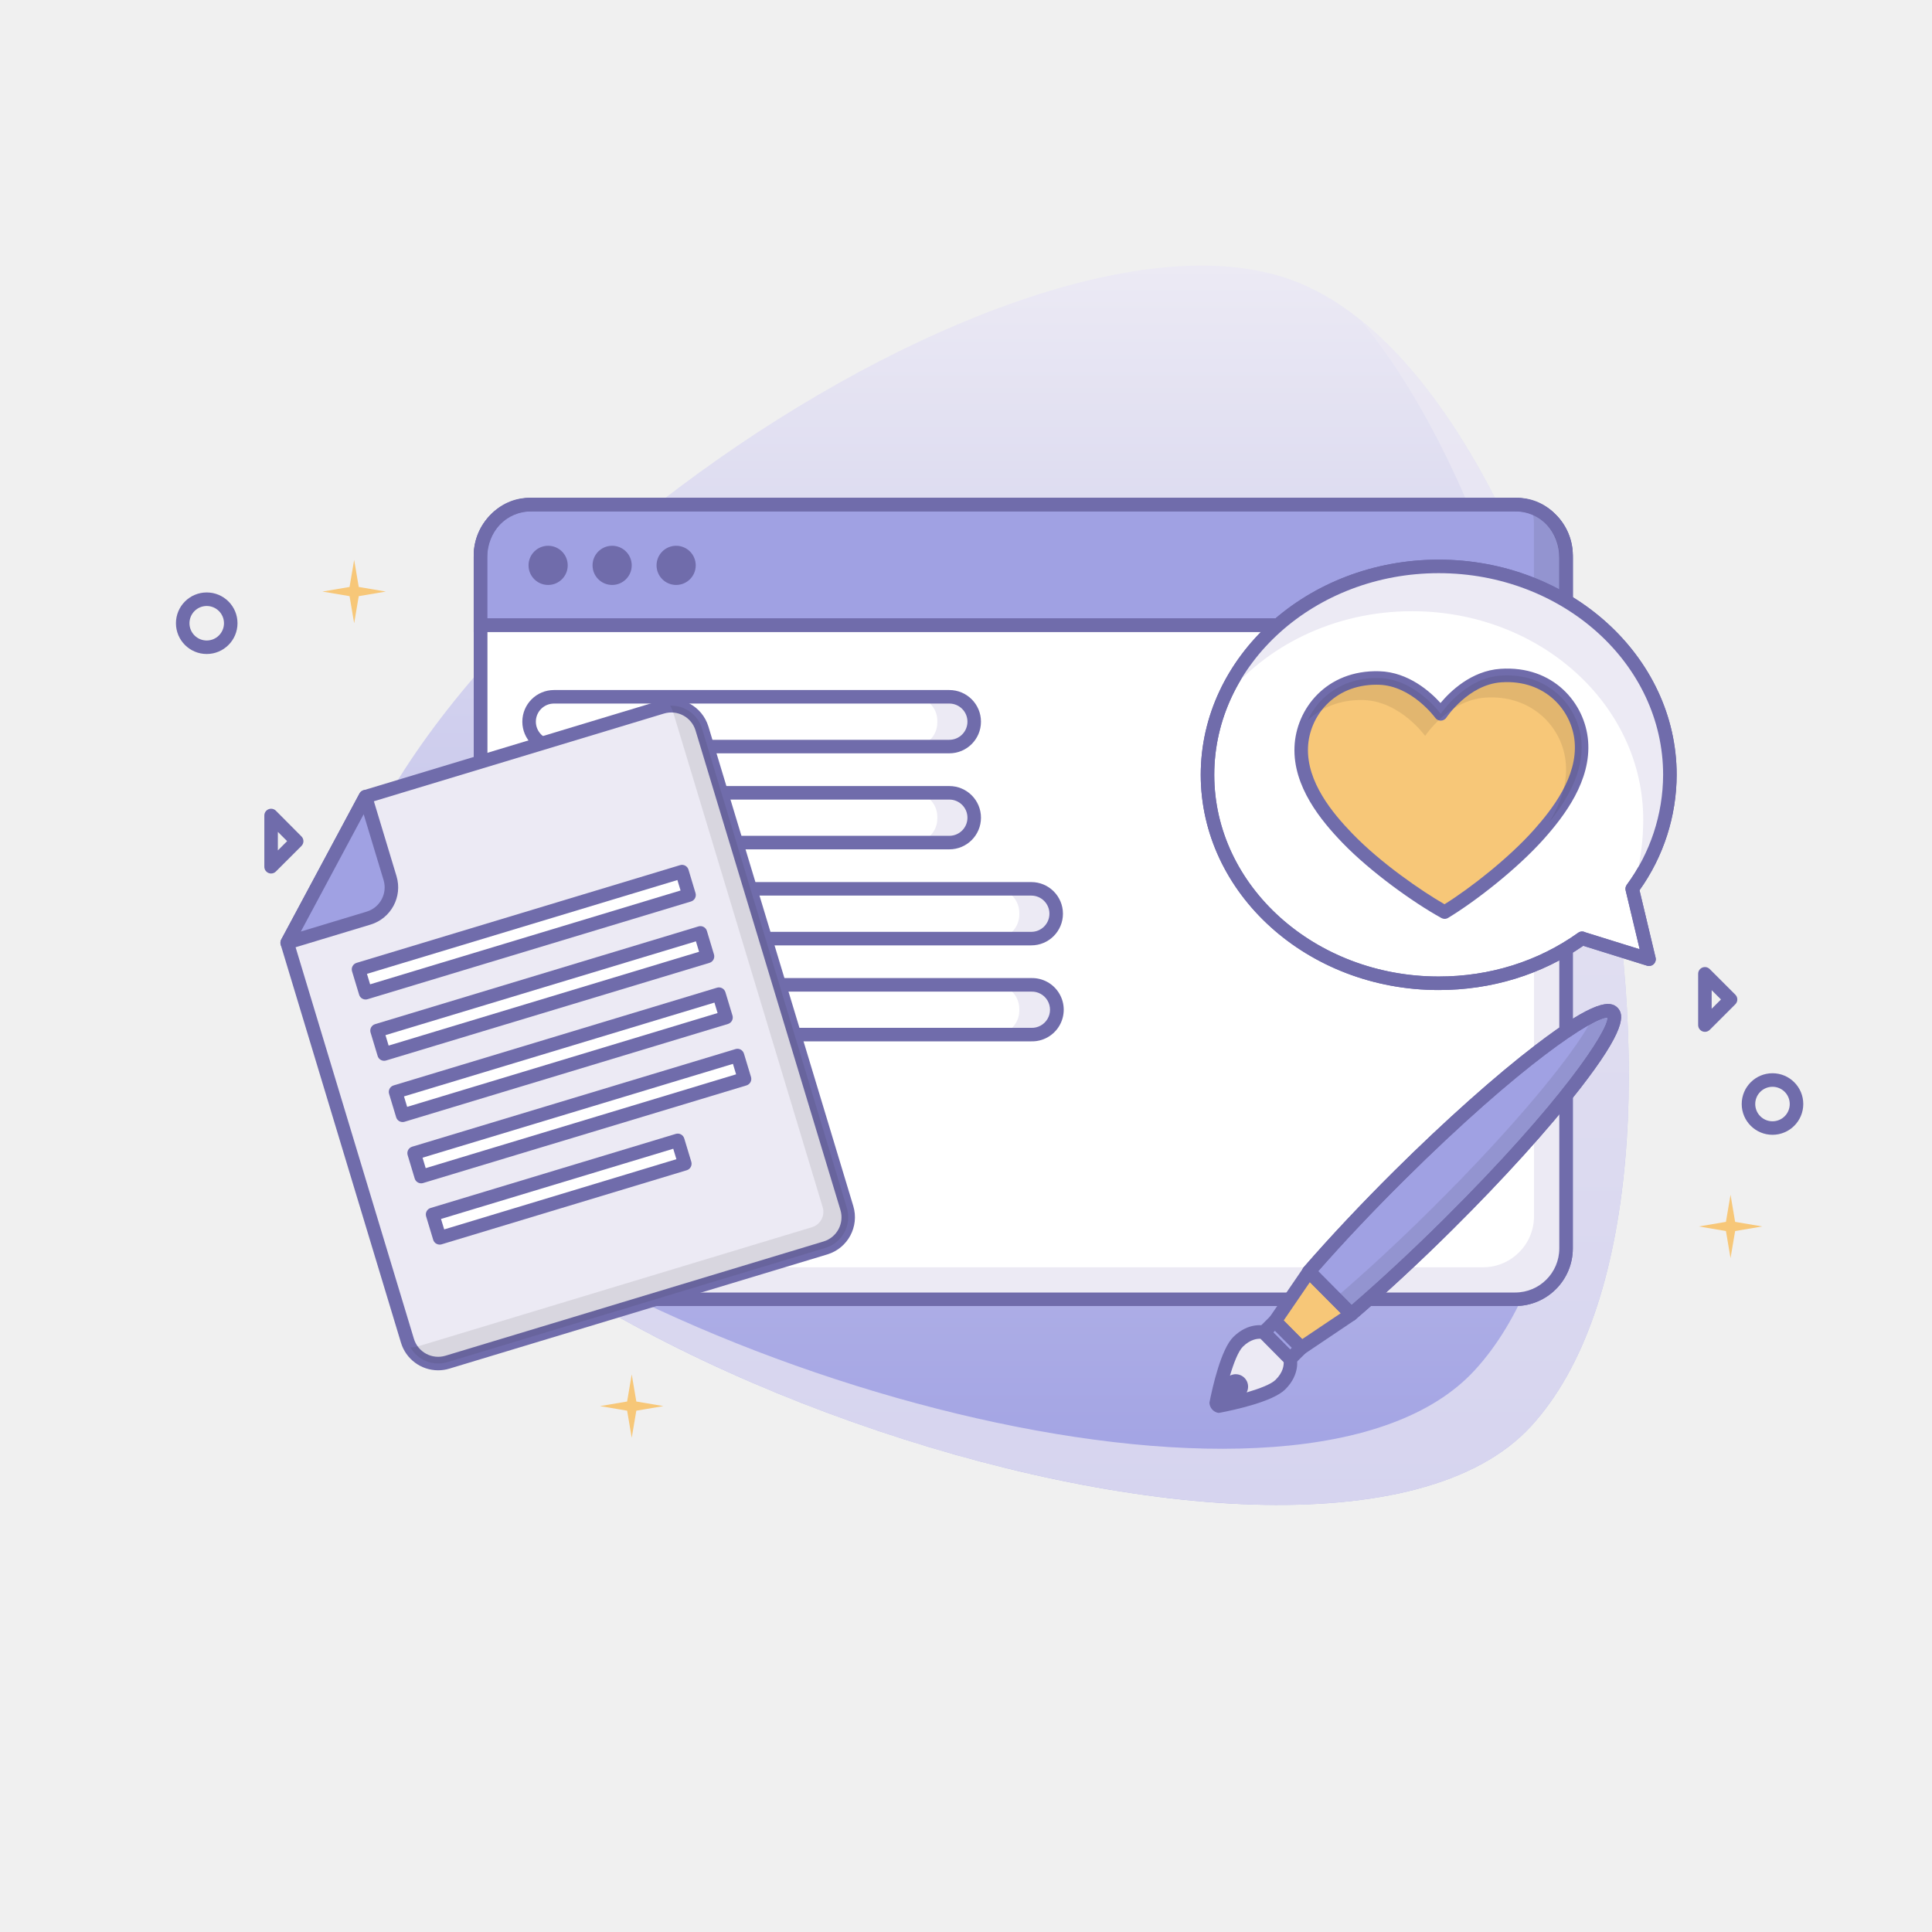
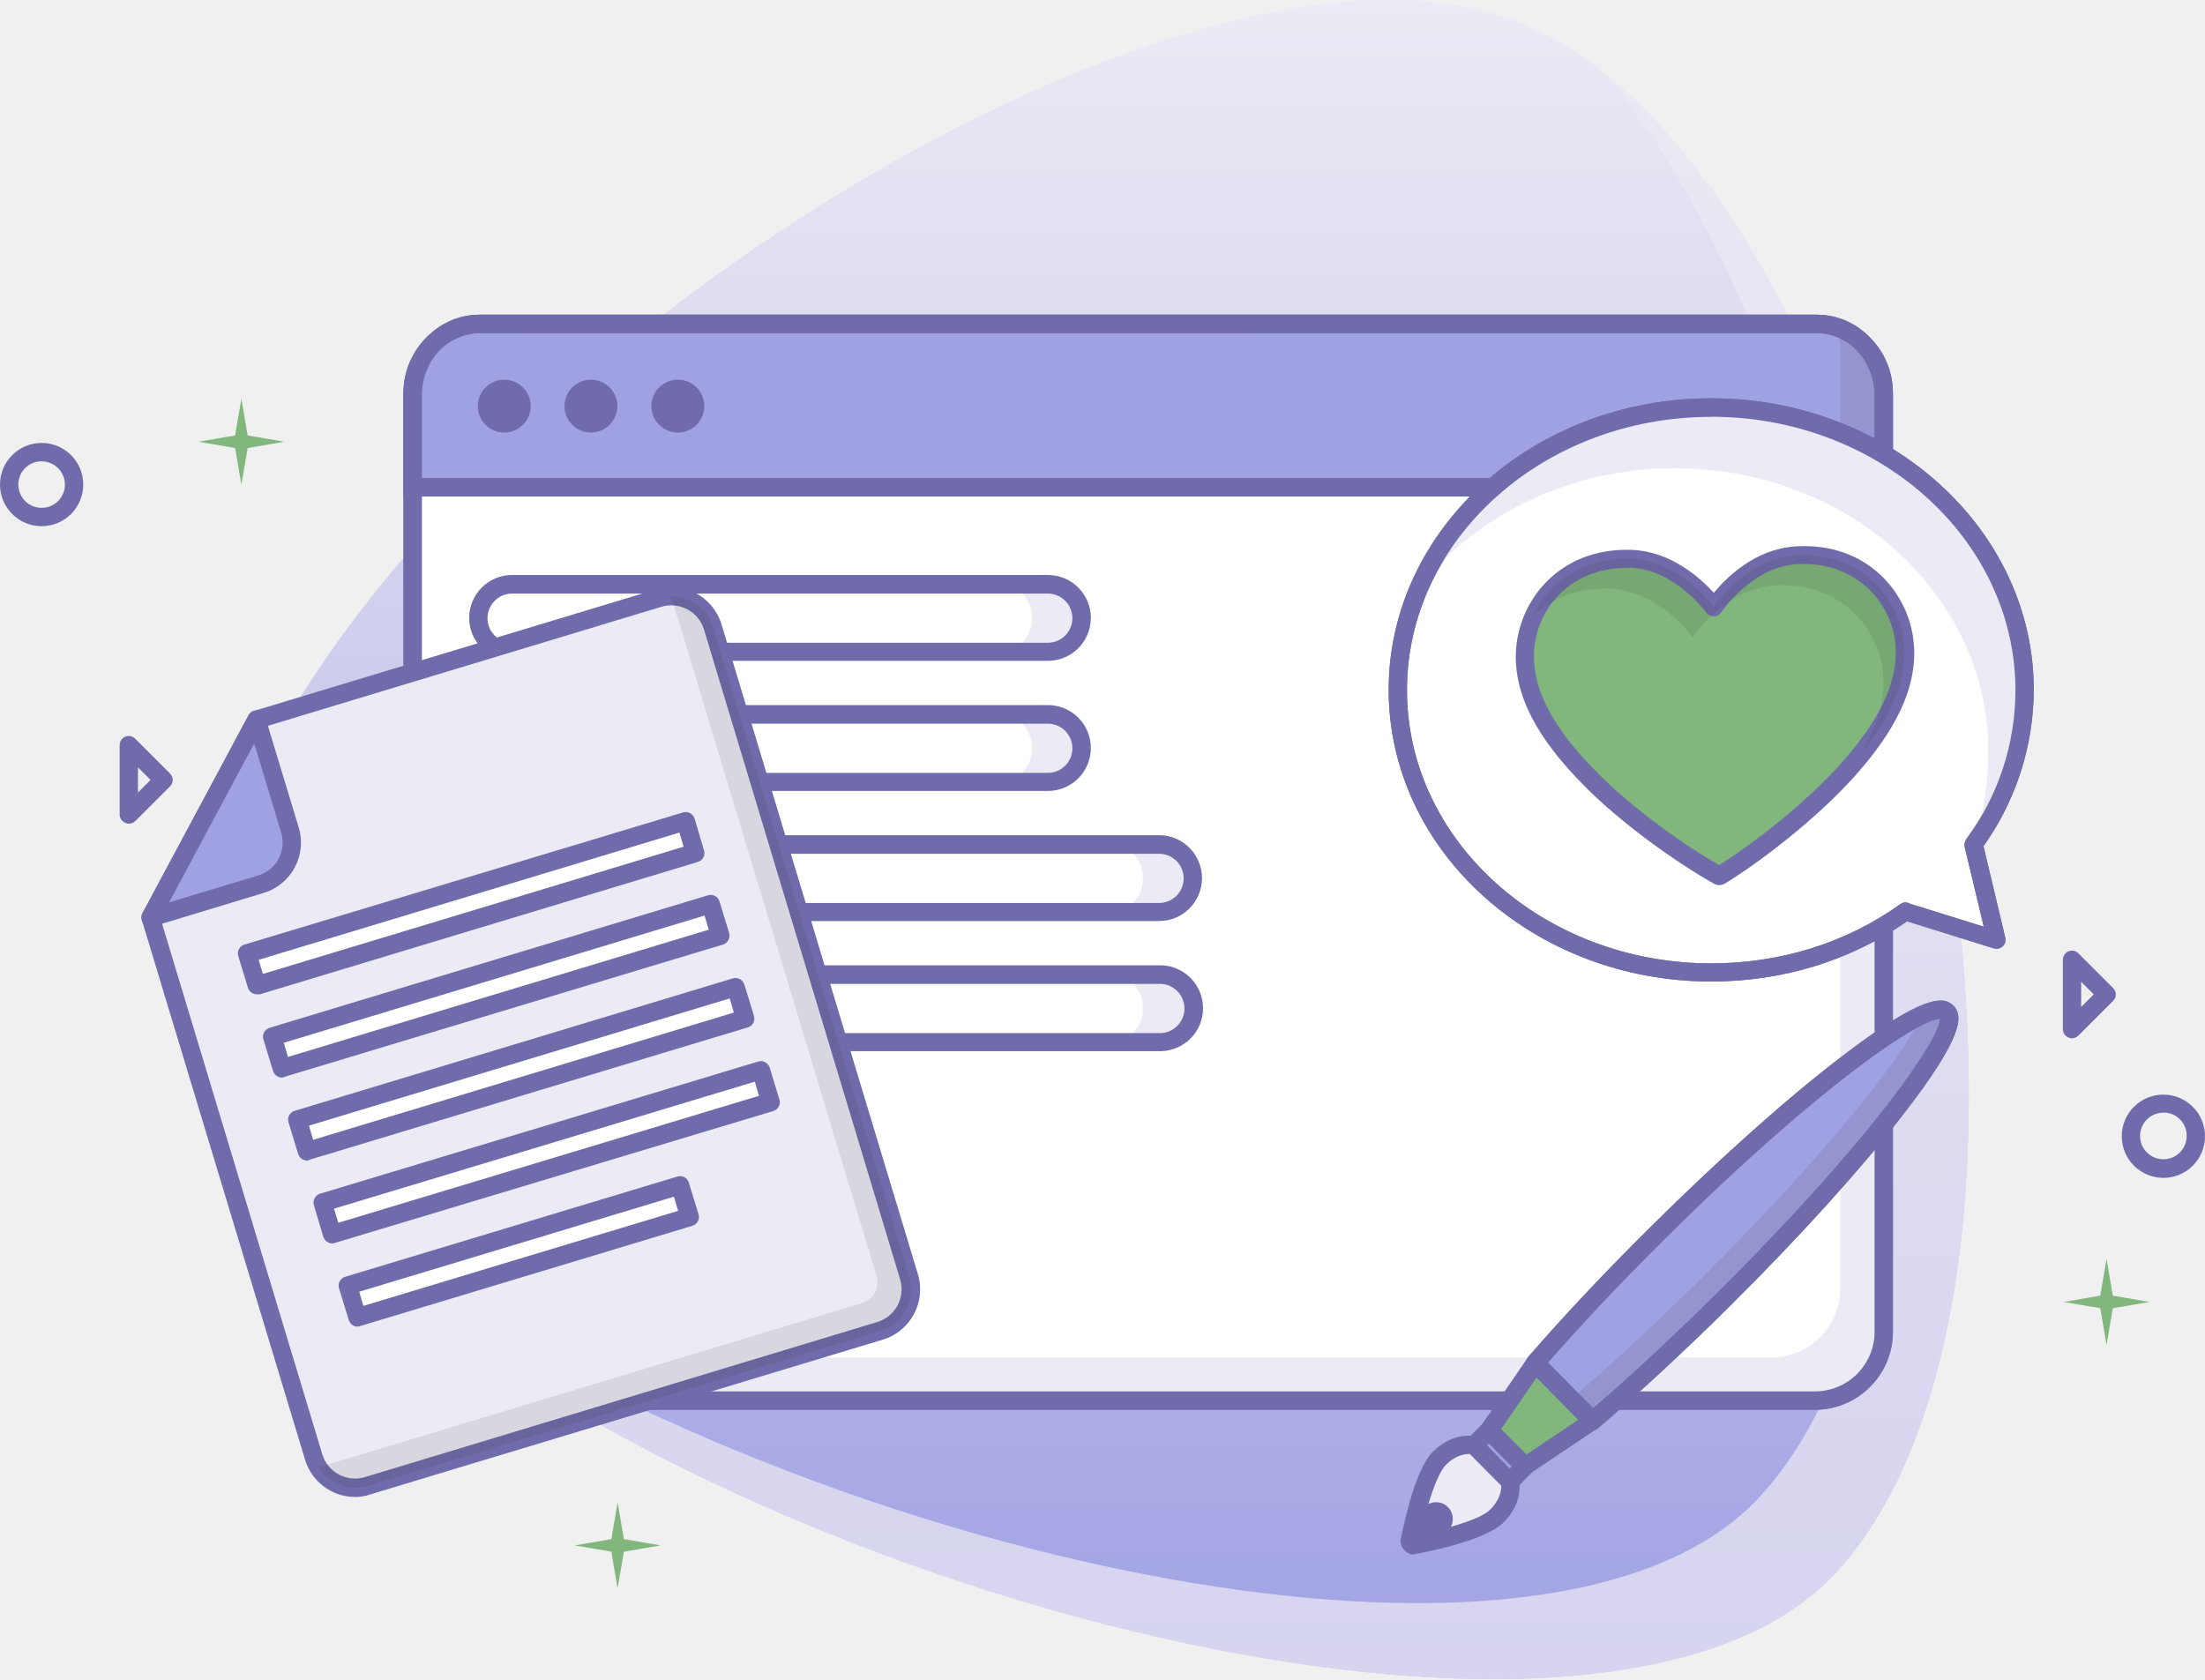
- <svg xmlns="http://www.w3.org/2000/svg" id="Layer_1" data-name="Layer 1" viewBox="0 0 1000 1000">
+ <svg xmlns="http://www.w3.org/2000/svg" viewBox="0 0 842.2 641.49">
  <defs>
-     <style>.cls-1{fill:url(#linear-gradient);}.cls-2,.cls-7{fill:#eceaf4;}.cls-2{opacity:0.7;}.cls-3{fill:#706cab;}.cls-4{fill:#f7c778;}.cls-5{fill:#fff;}.cls-6{fill:#a0a1e3;}.cls-8{fill:#231f20;opacity:0.1;}</style>
-     <linearGradient id="linear-gradient" x1="506.57" y1="778.96" x2="506.57" y2="137.47" gradientUnits="userSpaceOnUse">
+     <style>.cls-1{fill:url(#linear-gradient);}.cls-2,.cls-7{fill:#eceaf4;}.cls-2{opacity:0.7;}.cls-2,.cls-8{isolation:isolate;}.cls-3{fill:#706cab;}.cls-4{fill:#81b77d;}.cls-5{fill:#fff;}.cls-6{fill:#a0a1e3;}.cls-8{fill:#231f20;opacity:0.1;}</style>
+     <linearGradient id="linear-gradient" x1="415.46" y1="237.44" x2="415.46" y2="-404" gradientTransform="translate(0 404)" gradientUnits="userSpaceOnUse">
      <stop offset="0" stop-color="#a0a1e3" />
      <stop offset="1" stop-color="#eceaf4" />
    </linearGradient>
  </defs>
-   <path class="cls-1" d="M668.3,144.82c-148-53.5-503.47,197.08-498.18,368.73s510,346.58,622.19,224.83S816.35,198.31,668.3,144.82Z" />
-   <path class="cls-2" d="M704.13,165.54c105.93,128,153.64,441.19,59.11,543.77-87.59,95.06-414.51,9.25-556.12-114.65C326.34,733.42,698,840.72,792.31,738.38,895.1,626.83,829.7,266.27,704.13,165.54Z" />
-   <path class="cls-3" d="M882.46,534.08a3.51,3.51,0,0,1-3.5-3.5V504.07a3.5,3.5,0,0,1,6-2.47l13.25,13.25a3.49,3.49,0,0,1,0,4.95l-13.25,13.25A3.51,3.51,0,0,1,882.46,534.08Zm3.5-21.56v9.61l4.81-4.81Z" />
-   <polygon class="cls-4" points="879.32 634.81 893.34 632.43 895.72 618.41 898.1 632.43 912.12 634.81 898.1 637.19 895.72 651.21 893.34 637.19 879.32 634.81" />
-   <rect class="cls-5" x="248.68" y="261.2" width="561.92" height="411.31" rx="26.3" ry="26.3" />
-   <path class="cls-3" d="M784.29,676H275a29.84,29.84,0,0,1-29.8-29.8V287.5A29.84,29.84,0,0,1,275,257.7H784.29a29.84,29.84,0,0,1,29.8,29.8V646.2A29.84,29.84,0,0,1,784.29,676ZM275,264.7a22.82,22.82,0,0,0-22.8,22.8V646.2A22.83,22.83,0,0,0,275,669H784.29a22.83,22.83,0,0,0,22.8-22.8V287.5a22.82,22.82,0,0,0-22.8-22.8Z" />
-   <path class="cls-6" d="M785.49,261.2H273.78c-13.81,0-25.1,12.4-25.1,27.56v34.83H810.59V288.76C810.59,273.6,799.3,261.2,785.49,261.2Z" />
-   <path class="cls-3" d="M814.09,327.09H245.18V288.76c0-17.13,12.83-31.06,28.6-31.06H785.49c15.77,0,28.6,13.93,28.6,31.06Zm-561.91-7H807.09V288.76c0-13.27-9.69-24.06-21.6-24.06H273.78c-11.91,0-21.6,10.79-21.6,24.06Z" />
-   <circle class="cls-3" cx="283.71" cy="292.63" r="10.14" />
-   <circle class="cls-3" cx="316.84" cy="292.63" r="10.14" />
-   <circle class="cls-3" cx="349.97" cy="292.63" r="10.14" />
-   <path class="cls-7" d="M794,323.59V629.64a26.39,26.39,0,0,1-26.31,26.3H258.41a25.87,25.87,0,0,1-8.34-1.39,26.38,26.38,0,0,0,24.91,18H784.29a26.37,26.37,0,0,0,26.3-26.3V323.59Z" />
-   <path class="cls-8" d="M794,323.59h16.56V287.5a26.38,26.38,0,0,0-18-24.91,26.14,26.14,0,0,1,1.39,8.34Z" />
-   <rect class="cls-3" x="248.68" y="320.09" width="561.92" height="7" />
-   <path class="cls-3" d="M784.29,676H275a29.84,29.84,0,0,1-29.8-29.8V287.5A29.84,29.84,0,0,1,275,257.7H784.29a29.84,29.84,0,0,1,29.8,29.8V646.2A29.84,29.84,0,0,1,784.29,676ZM275,264.7a22.82,22.82,0,0,0-22.8,22.8V646.2A22.83,22.83,0,0,0,275,669H784.29a22.83,22.83,0,0,0,22.8-22.8V287.5a22.82,22.82,0,0,0-22.8-22.8Z" />
-   <path class="cls-7" d="M491.37,360.66H472.82A12.37,12.37,0,0,1,485.15,373v1.09a12.37,12.37,0,0,1-12.33,12.33h18.55a12.92,12.92,0,0,0,12.88-12.88h0A12.92,12.92,0,0,0,491.37,360.66Z" />
-   <path class="cls-3" d="M491.37,389.92H286.74a16.38,16.38,0,0,1,0-32.76H491.37a16.38,16.38,0,0,1,0,32.76ZM286.74,364.16a9.38,9.38,0,0,0,0,18.76H491.37a9.38,9.38,0,0,0,0-18.76Z" />
-   <path class="cls-7" d="M491.37,410.36H472.82a12.37,12.37,0,0,1,12.33,12.33v1.1a12.37,12.37,0,0,1-12.33,12.33h18.55a12.92,12.92,0,0,0,12.88-12.88h0A12.92,12.92,0,0,0,491.37,410.36Z" />
-   <path class="cls-3" d="M491.37,439.62H286.74a16.38,16.38,0,0,1,0-32.76H491.37a16.38,16.38,0,0,1,0,32.76ZM286.74,413.86a9.38,9.38,0,0,0,0,18.76H491.37a9.38,9.38,0,0,0,0-18.76Z" />
-   <path class="cls-7" d="M533.8,460.06H515.25a12.37,12.37,0,0,1,12.33,12.33v1.09a12.37,12.37,0,0,1-12.33,12.34H533.8a12.92,12.92,0,0,0,12.88-12.88h0A12.92,12.92,0,0,0,533.8,460.06Z" />
-   <path class="cls-3" d="M533.8,489.32H286.74a16.38,16.38,0,0,1,0-32.76H533.8a16.38,16.38,0,0,1,0,32.76ZM286.74,463.56a9.38,9.38,0,0,0,0,18.76H533.8a9.38,9.38,0,0,0,0-18.76Z" />
-   <path class="cls-7" d="M533.8,509.76H515.25a12.37,12.37,0,0,1,12.33,12.33v1.09a12.37,12.37,0,0,1-12.33,12.34H533.8a12.92,12.92,0,0,0,12.88-12.88h0A12.92,12.92,0,0,0,533.8,509.76Z" />
-   <path class="cls-3" d="M533.8,539H286.74a16.38,16.38,0,0,1,0-32.75H533.8a16.38,16.38,0,1,1,0,32.75ZM286.74,513.26a9.38,9.38,0,0,0,0,18.75H533.8a9.38,9.38,0,1,0,0-18.75Z" />
-   <path class="cls-5" d="M864.34,401.05c0-59.58-53.58-107.88-119.67-107.88S625,341.47,625,401.05s53.58,107.89,119.67,107.89a127.58,127.58,0,0,0,74.22-23.29l0,.05,34.67,10.78-8.69-36.43A100,100,0,0,0,864.34,401.05Z" />
-   <path class="cls-3" d="M744.67,512.44c-67.92,0-123.17-50-123.17-111.39s55.25-111.38,123.17-111.38,123.17,50,123.17,111.38a103.34,103.34,0,0,1-19.23,59.74l8.32,34.88a3.5,3.5,0,0,1-4.44,4.16l-33-10.29C797.8,504.53,772,512.44,744.67,512.44Zm0-215.77c-64.06,0-116.17,46.83-116.17,104.38s52.11,104.39,116.17,104.39c26.48,0,51.45-7.83,72.19-22.64a3.47,3.47,0,0,1,3.65-.25l28.19,8.77-7.27-30.46A3.51,3.51,0,0,1,842,458a96.59,96.59,0,0,0,18.83-56.95C860.84,343.5,808.72,296.67,744.67,296.67Z" />
-   <path class="cls-7" d="M864.34,401.05c0-59.58-53.58-107.88-119.67-107.88-50.84,0-94.25,28.6-111.59,68.91,21.67-27.65,57.37-45.72,97.78-45.72,66.09,0,119.67,48.3,119.67,107.89,0,21.78-5.69,35.8-5.69,35.8A100,100,0,0,0,864.34,401.05Z" />
-   <path class="cls-3" d="M744.67,512.44c-67.92,0-123.17-50-123.17-111.39s55.25-111.38,123.17-111.38,123.17,50,123.17,111.38a103.34,103.34,0,0,1-19.23,59.74l8.32,34.88a3.5,3.5,0,0,1-4.44,4.16l-33-10.29C797.8,504.53,772,512.44,744.67,512.44Zm0-215.77c-64.06,0-116.17,46.83-116.17,104.38s52.11,104.39,116.17,104.39c26.48,0,51.45-7.83,72.19-22.64a3.47,3.47,0,0,1,3.65-.25l28.19,8.77-7.27-30.46A3.51,3.51,0,0,1,842,458a96.59,96.59,0,0,0,18.83-56.95C860.84,343.5,808.72,296.67,744.67,296.67Z" />
-   <path class="cls-4" d="M745.72,369.5s12.16-18.54,31.14-19.83c23.77-1.61,40.14,15,41.68,34.16,1.52,18.89-11.46,36.21-22,48-14.31,16.06-36.06,32.54-48.81,40.25-13-7.2-35.43-22.8-50.37-38.28-11-11.38-24.64-28.19-23.87-47.12.78-19.17,16.47-36.46,40.29-35.78C732.83,351.46,745.72,369.5,745.72,369.5Z" />
-   <path class="cls-3" d="M747.76,475.61a3.49,3.49,0,0,1-1.69-.44c-14.51-8-36.75-23.94-51.2-38.91-11.07-11.48-25.68-29.12-24.84-49.69.78-19.55,16.41-39.91,43.88-39.14,15.2.43,26.58,10.78,31.7,16.44,4.88-5.86,15.85-16.66,31-17.69C804,344.32,820.46,364,822,383.54c1.65,20.53-12.25,38.74-22.85,50.65-13.86,15.55-35.45,32.35-49.61,40.91A3.5,3.5,0,0,1,747.76,475.61Zm-35.33-121.2c-22.16,0-34.77,16.54-35.41,32.44-.73,17.9,12.71,34,22.89,44.55,14.83,15.37,36,29.86,47.77,36.64,13.69-8.55,33.43-24.09,46.27-38.51,9.75-10.95,22.54-27.57,21.1-45.42-1.3-16.17-15-32.5-37.95-30.95-17.05,1.16-28.34,18.09-28.45,18.26a3.51,3.51,0,0,1-5.78.12c-.17-.24-12.19-16.63-29.16-17.11Z" />
-   <path class="cls-8" d="M705.73,362.35c19,.53,31.92,18.57,31.92,18.57s12.16-18.54,31.14-19.83c23.77-1.62,40.14,15,41.68,34.15.87,10.88-3.06,21.22-8.56,30.31,9.07-11.29,17.9-26,16.63-41.72-1.54-19.12-17.91-35.77-41.68-34.16-19,1.29-31.14,19.83-31.14,19.83s-12.89-18-31.91-18.57c-17.87-.51-31.17,9.1-37,22C683.79,366.23,693.73,362,705.73,362.35Z" />
-   <path class="cls-7" d="M189.15,412.37,342.69,366A16.61,16.61,0,0,1,363.34,377l75,248.22a16.62,16.62,0,0,1-11.07,20.65L231.55,705.06A16.61,16.61,0,0,1,210.9,694L148.64,488Z" />
-   <path class="cls-3" d="M226.77,709.27A20.1,20.1,0,0,1,207.55,695L145.29,489a3.5,3.5,0,0,1,.27-2.67l40.51-75.6a3.49,3.49,0,0,1,2.07-1.69l153.53-46.4a20.12,20.12,0,0,1,25,13.4l75,248.23a20.12,20.12,0,0,1-13.4,25L232.56,708.41A20,20,0,0,1,226.77,709.27ZM152.41,488.34,214.25,693a13.12,13.12,0,0,0,16.29,8.73l195.73-59.15A13.08,13.08,0,0,0,435,626.27L360,378.05a13.12,13.12,0,0,0-16.29-8.73l-152.15,46Z" />
-   <path class="cls-8" d="M438.35,625.26,363.34,377a16.63,16.63,0,0,0-16.43-11.75,17,17,0,0,1,1.52,3.46l77.4,256.16a8.3,8.3,0,0,1-5.53,10.32L216.64,696.78a16.29,16.29,0,0,1-4.23.67,16.63,16.63,0,0,0,19.14,7.61l195.73-59.15A16.62,16.62,0,0,0,438.35,625.26Z" />
-   <path class="cls-6" d="M189.15,412.37l12.75,42.19a16.6,16.6,0,0,1-11.06,20.65L148.64,488Z" />
-   <path class="cls-3" d="M148.64,491.46a3.49,3.49,0,0,1-3.08-5.15l40.51-75.6a3.5,3.5,0,0,1,6.43.64l12.75,42.2a20.12,20.12,0,0,1-13.4,25l-42.2,12.76A3.47,3.47,0,0,1,148.64,491.46Zm39.6-70-32.52,60.7,34.1-10.31a13.11,13.11,0,0,0,8.73-16.28Z" />
-   <rect class="cls-5" x="183.66" y="476.17" width="174.86" height="12.65" transform="translate(-127.98 99.05) rotate(-16.81)" />
-   <path class="cls-3" d="M189.23,517.34a3.49,3.49,0,0,1-3.35-2.49l-3.66-12.1a3.5,3.5,0,0,1,2.34-4.37L352,447.8a3.47,3.47,0,0,1,2.66.26,3.52,3.52,0,0,1,1.7,2.08L360,462.25a3.5,3.5,0,0,1-2.34,4.36L190.24,517.19A3.48,3.48,0,0,1,189.23,517.34Zm.71-13.27,1.63,5.41,160.69-48.56-1.64-5.41Z" />
-   <rect class="cls-5" x="193.25" y="507.89" width="174.86" height="12.65" transform="translate(-136.75 103.18) rotate(-16.81)" />
-   <path class="cls-3" d="M198.82,549.06a3.49,3.49,0,0,1-3.35-2.49l-3.66-12.11a3.5,3.5,0,0,1,.26-2.67,3.54,3.54,0,0,1,2.08-1.69l167.38-50.59a3.5,3.5,0,0,1,4.36,2.34L369.55,494a3.5,3.5,0,0,1-2.33,4.37L199.83,548.91A3.58,3.58,0,0,1,198.82,549.06Zm.7-13.27,1.63,5.4,160.69-48.55-1.63-5.41Z" />
-   <rect class="cls-5" x="202.83" y="539.6" width="174.86" height="12.65" transform="translate(-145.51 107.31) rotate(-16.81)" />
-   <path class="cls-3" d="M208.4,580.77a3.49,3.49,0,0,1-3.35-2.48l-3.66-12.11a3.51,3.51,0,0,1,2.34-4.37l167.39-50.58a3.51,3.51,0,0,1,4.36,2.34l3.66,12.11A3.5,3.5,0,0,1,376.8,530L209.41,580.62A3.48,3.48,0,0,1,208.4,580.77Zm.7-13.27,1.64,5.41,160.68-48.56-1.63-5.41Z" />
-   <rect class="cls-5" x="212.42" y="571.32" width="174.86" height="12.65" transform="translate(-154.28 111.43) rotate(-16.81)" />
-   <path class="cls-3" d="M218,612.49a3.51,3.51,0,0,1-3.35-2.49L211,597.89a3.49,3.49,0,0,1,2.33-4.36L380.7,543a3.5,3.5,0,0,1,2.67.26,3.55,3.55,0,0,1,1.69,2.07l3.66,12.11a3.51,3.51,0,0,1-2.34,4.37L219,612.34A3.6,3.6,0,0,1,218,612.49Zm.71-13.27,1.63,5.41L381,556.07l-1.63-5.41Z" />
-   <rect class="cls-5" x="222.91" y="609.15" width="132.57" height="12.65" transform="translate(-165.68 109.97) rotate(-16.81)" />
-   <path class="cls-3" d="M227.57,644.21a3.43,3.43,0,0,1-1.65-.42,3.5,3.5,0,0,1-1.7-2.07l-3.66-12.11a3.51,3.51,0,0,1,2.34-4.37L349.8,586.9a3.5,3.5,0,0,1,4.36,2.34l3.66,12.1a3.52,3.52,0,0,1-2.34,4.37l-126.9,38.35A3.48,3.48,0,0,1,227.57,644.21Zm.7-13.28,1.64,5.41L350.1,600l-1.63-5.41Z" />
-   <path class="cls-6" d="M699.42,680.25c15.34-13.12,32.46-28.9,50.09-46.39,54-53.63,92.2-102.8,85.23-109.82s-56.42,30.77-110.47,84.39c-17.62,17.49-33.54,34.5-46.77,49.73Z" />
-   <path class="cls-3" d="M699.42,683.75a3.48,3.48,0,0,1-2.48-1L675,660.62a3.5,3.5,0,0,1-.16-4.76c13.68-15.75,29.92-33,46.95-49.91,26.24-26,52.25-49.21,73.23-65.24,30.66-23.42,38.53-22.81,42.19-19.13s4.2,11.56-19.46,42c-16.19,20.86-39.56,46.68-65.8,72.72-17,16.9-34.41,33-50.27,46.57A3.52,3.52,0,0,1,699.42,683.75ZM682.28,658l17.33,17.47c15.06-13,31.4-28.19,47.43-44.09,60.91-60.45,85.28-97.75,85.07-104.72-7-.29-44.45,23.81-105.37,84.26C710.71,626.83,695.39,643.05,682.28,658Z" />
-   <path class="cls-8" d="M834.74,524c-1.45-1.46-4.76-.95-9.54,1.2-8.35,18.16-41.16,57.81-84,100.29-17.63,17.49-34.75,33.27-50.09,46.38l8.27,8.34c15.34-13.12,32.46-28.9,50.09-46.39C803.55,580.23,841.71,531.06,834.74,524Z" />
-   <polygon class="cls-4" points="677.5 658.16 699.42 680.25 673.57 697.64 659.92 683.88 677.5 658.16" />
-   <path class="cls-3" d="M673.57,701.14a3.48,3.48,0,0,1-2.49-1l-13.65-13.75a3.51,3.51,0,0,1-.4-4.45l17.58-25.72a3.51,3.51,0,0,1,5.38-.49l21.92,22.09a3.5,3.5,0,0,1-.53,5.37l-25.86,17.39A3.47,3.47,0,0,1,673.57,701.14Zm-9.13-17.67,9.58,9.65L694,679.71l-16-16.08Z" />
-   <rect class="cls-6" x="659.73" y="683.96" width="8.2" height="19.38" transform="translate(-295.96 668.88) rotate(-44.78)" />
-   <path class="cls-3" d="M667.75,706.91a3.5,3.5,0,0,1-2.49-1l-13.65-13.76a3.5,3.5,0,0,1,0-5l5.82-5.77a3.51,3.51,0,0,1,2.47-1h0a3.47,3.47,0,0,1,2.47,1l13.65,13.75a3.49,3.49,0,0,1,0,5l-5.82,5.78A3.5,3.5,0,0,1,667.75,706.91Zm-8.7-17.24,8.72,8.79.85-.84-8.72-8.79Z" />
-   <path class="cls-7" d="M637,719.17a2.93,2.93,0,1,1,4.6.63,2.9,2.9,0,0,1-3.53.44l-7.61,7.56c5.46-1,26.41-5.36,32.26-11.16,6.74-6.7,5-13.23,5-13.23l-6.83-6.88-6.82-6.87s-6.52-1.81-13.27,4.89c-5.85,5.8-10.32,26.72-11.4,32.17Z" />
-   <path class="cls-3" d="M630.49,731.29A5.58,5.58,0,0,1,626,726c1.61-8.13,6-27.71,12.37-34,8.09-8,16.32-5.87,16.66-5.78a3.49,3.49,0,0,1,1.55.91L670.23,701a3.53,3.53,0,0,1,.9,1.55c.09.35,2.19,8.59-5.91,16.62-6.31,6.27-25.93,10.56-34.07,12.11A3.68,3.68,0,0,1,630.49,731.29Zm9.09-20a6.43,6.43,0,0,1,5.69,9.43c6.79-2,12.7-4.25,15-6.56,3.92-3.89,4.24-7.53,4.16-9.09l-12-12.12c-1.52-.09-5.18.18-9.12,4.09-2.32,2.31-4.67,8.2-6.68,15A6.43,6.43,0,0,1,639.58,711.28Z" />
-   <path class="cls-3" d="M699.42,683.75a3.48,3.48,0,0,1-2.48-1L675,660.62a3.5,3.5,0,0,1-.16-4.76c13.68-15.75,29.92-33,46.95-49.91,26.24-26,52.25-49.21,73.23-65.24,30.66-23.42,38.53-22.81,42.19-19.13s4.2,11.56-19.46,42c-16.19,20.86-39.56,46.68-65.8,72.72-17,16.9-34.41,33-50.27,46.57A3.52,3.52,0,0,1,699.42,683.75ZM682.28,658l17.33,17.47c15.06-13,31.4-28.19,47.43-44.09,60.91-60.45,85.28-97.75,85.07-104.72-7-.29-44.45,23.81-105.37,84.26C710.71,626.83,695.39,643.05,682.28,658Z" />
-   <path class="cls-3" d="M107,338.51a15.93,15.93,0,1,1,15.93-15.92A15.94,15.94,0,0,1,107,338.51Zm0-24.85a8.93,8.93,0,1,0,8.93,8.93A8.94,8.94,0,0,0,107,313.66Z" />
-   <path class="cls-3" d="M140.31,452.13a3.44,3.44,0,0,1-1.33-.27,3.5,3.5,0,0,1-2.16-3.23V422.12a3.5,3.5,0,0,1,6-2.47L156,432.9a3.49,3.49,0,0,1,0,5L142.79,451.1A3.5,3.5,0,0,1,140.31,452.13Zm3.51-21.56v9.61l4.8-4.81Z" />
-   <polygon class="cls-4" points="166.9 306.19 180.93 303.81 183.31 289.79 185.69 303.81 199.71 306.19 185.69 308.57 183.31 322.59 180.93 308.57 166.9 306.19" />
-   <path class="cls-3" d="M917.44,587.37a15.93,15.93,0,1,1,15.93-15.93A15.94,15.94,0,0,1,917.44,587.37Zm0-24.85a8.93,8.93,0,1,0,8.93,8.92A8.93,8.93,0,0,0,917.44,562.52Z" />
-   <polygon class="cls-4" points="310.58 727.79 324.6 725.42 326.98 711.39 329.36 725.42 343.38 727.79 329.36 730.17 326.98 744.2 324.6 730.17 310.58 727.79" />
+   <g id="Layer_2" data-name="Layer 2">
+     <g id="Layer_1-2" data-name="Layer 1">
+       <path class="cls-1" d="M577.2,7.34C429.2-46.16,73.7,204.44,79,376s510,346.6,622.2,224.8S725.2,60.84,577.2,7.34Z" />
+       <path class="cls-2" d="M613,28c105.9,128,153.6,441.2,59.1,543.8-87.6,95.1-414.5,9.2-556.1-114.7,119.2,138.8,490.9,246.1,585.2,143.8C804,489.34,738.6,128.84,613,28Z" />
+       <path class="cls-3" d="M791.4,396.64a3.54,3.54,0,0,1-3.5-3.5v-26.5a3.48,3.48,0,0,1,3.5-3.5,3.41,3.41,0,0,1,2.5,1.1l13.2,13.2a3.38,3.38,0,0,1,0,4.9h0l-13.2,13.2A3.58,3.58,0,0,1,791.4,396.64Zm3.5-21.6v9.6l4.8-4.8Z" />
+       <polygon class="cls-4" points="788.2 497.34 802.2 494.94 804.6 480.94 807 494.94 821 497.34 807 499.74 804.6 513.74 802.2 499.74 788.2 497.34" />
+       <path class="cls-5" d="M183.9,123.74H693.2A26.33,26.33,0,0,1,719.5,150v358.7A26.33,26.33,0,0,1,693.2,535H183.9a26.33,26.33,0,0,1-26.3-26.3V150A26.33,26.33,0,0,1,183.9,123.74Z" />
+       <path class="cls-3" d="M693.2,538.54H183.9a29.87,29.87,0,0,1-29.8-29.8V150a29.87,29.87,0,0,1,29.8-29.8H693.2A29.87,29.87,0,0,1,723,150v358.7A29.87,29.87,0,0,1,693.2,538.54ZM183.9,127.24A22.79,22.79,0,0,0,161.1,150v358.7a22.79,22.79,0,0,0,22.8,22.8H693.2a22.79,22.79,0,0,0,22.8-22.8V150a22.79,22.79,0,0,0-22.8-22.8Z" />
+       <path class="cls-6" d="M694.4,123.74H182.7c-13.8,0-25.1,12.4-25.1,27.6v34.8H719.5v-34.8C719.5,136.14,708.2,123.74,694.4,123.74Z" />
+       <path class="cls-3" d="M723,189.64H154.1v-38.3c0-17.1,12.8-31.1,28.6-31.1H694.4c15.8,0,28.6,13.9,28.6,31.1Zm-561.9-7H716v-31.3c0-13.3-9.7-24.1-21.6-24.1H182.7c-11.9,0-21.6,10.8-21.6,24.1Z" />
+       <circle class="cls-3" cx="192.6" cy="155.14" r="10.1" />
+       <circle class="cls-3" cx="225.7" cy="155.14" r="10.1" />
+       <circle class="cls-3" cx="258.9" cy="155.14" r="10.1" />
+       <path class="cls-7" d="M702.9,186.14v306.1a26.33,26.33,0,0,1-26.3,26.3H167.3a25.82,25.82,0,0,1-8.3-1.4,26.34,26.34,0,0,0,24.9,18H693.2a26.33,26.33,0,0,0,26.3-26.3V186.14Z" />
+       <path class="cls-8" d="M702.9,186.14h16.6V150a26.34,26.34,0,0,0-18-24.9,26.29,26.29,0,0,1,1.4,8.3Z" />
+       <rect class="cls-3" x="157.6" y="182.64" width="561.9" height="7" />
+       <path class="cls-3" d="M693.2,538.54H183.9a29.87,29.87,0,0,1-29.8-29.8V150a29.87,29.87,0,0,1,29.8-29.8H693.2A29.87,29.87,0,0,1,723,150v358.7A29.87,29.87,0,0,1,693.2,538.54ZM183.9,127.24A22.79,22.79,0,0,0,161.1,150v358.7a22.79,22.79,0,0,0,22.8,22.8H693.2a22.79,22.79,0,0,0,22.8-22.8V150a22.79,22.79,0,0,0-22.8-22.8Z" />
+       <path class="cls-7" d="M400.3,223.24H381.8a12.29,12.29,0,0,1,12.3,12.3v1.1a12.29,12.29,0,0,1-12.3,12.3h18.5A12.93,12.93,0,0,0,413.2,236h0A12.91,12.91,0,0,0,400.3,223.24Z" />
+       <path class="cls-3" d="M400.3,252.44H195.6a16.4,16.4,0,0,1,0-32.8H400.2a16.4,16.4,0,0,1,.1,32.8Zm-204.7-25.7a9.4,9.4,0,0,0,0,18.8H400.2a9.4,9.4,0,1,0,0-18.8Z" />
+       <path class="cls-7" d="M400.3,272.94H381.8a12.29,12.29,0,0,1,12.3,12.3v1.1a12.29,12.29,0,0,1-12.3,12.3h18.5a12.93,12.93,0,0,0,12.9-12.9h0A12.91,12.91,0,0,0,400.3,272.94Z" />
+       <path class="cls-3" d="M400.3,302.14H195.6a16.4,16.4,0,0,1,0-32.8H400.2a16.4,16.4,0,0,1,.1,32.8Zm-204.7-25.7a9.4,9.4,0,1,0,0,18.8H400.2a9.4,9.4,0,1,0,0-18.8Z" />
+       <path class="cls-7" d="M442.7,322.64H424.2a12.29,12.29,0,0,1,12.3,12.3V336a12.29,12.29,0,0,1-12.3,12.3h18.5a12.93,12.93,0,0,0,12.9-12.9h0A12.85,12.85,0,0,0,442.7,322.64Z" />
+       <path class="cls-3" d="M442.7,351.84H195.6a16.4,16.4,0,0,1,0-32.8H442.7a16.4,16.4,0,1,1,0,32.8Zm-247.1-25.7a9.4,9.4,0,1,0,0,18.8H442.7a9.4,9.4,0,1,0,0-18.8Z" />
+       <path class="cls-7" d="M442.7,372.34H424.2a12.29,12.29,0,0,1,12.3,12.3v1.1A12.29,12.29,0,0,1,424.2,398h18.5a12.93,12.93,0,0,0,12.9-12.9h0A12.85,12.85,0,0,0,442.7,372.34Z" />
+       <path class="cls-3" d="M442.7,401.54H195.6a16.4,16.4,0,0,1,0-32.8H442.7a16.4,16.4,0,1,1,.8,32.8Zm-247.1-25.7a9.4,9.4,0,0,0,0,18.8H442.7a9.4,9.4,0,1,0,.6-18.8H195.6Z" />
+       <path class="cls-5" d="M773.2,263.54c0-59.6-53.6-107.9-119.7-107.9S533.9,204,533.9,263.54s53.6,107.9,119.7,107.9a127.07,127.07,0,0,0,74.2-23.3h0l34.7,10.8-8.7-36.4A99.3,99.3,0,0,0,773.2,263.54Z" />
+       <path class="cls-3" d="M653.6,374.94c-67.9,0-123.2-50-123.2-111.4s55.2-111.4,123.2-111.4,123.2,50,123.2,111.4a103.78,103.78,0,0,1-19.2,59.7l8.3,34.9a3.4,3.4,0,0,1-2.6,4.2,4.08,4.08,0,0,1-1.9-.1l-33-10.3C706.7,367,680.9,374.94,653.6,374.94Zm0-215.7c-64.1,0-116.2,46.8-116.2,104.4S589.5,368,653.6,368c26.5,0,51.5-7.8,72.2-22.6a3.33,3.33,0,0,1,3.7-.2l28.2,8.8-7.3-30.5a3.79,3.79,0,0,1,.6-2.9,95.71,95.71,0,0,0,18.8-57c-.1-57.6-52.2-104.4-116.2-104.4Z" />
+       <path class="cls-7" d="M773.2,263.54c0-59.6-53.6-107.9-119.7-107.9-50.8,0-94.2,28.6-111.6,68.9,21.7-27.6,57.4-45.7,97.8-45.7,66.1,0,119.7,48.3,119.7,107.9,0,21.8-5.7,35.8-5.7,35.8A99.18,99.18,0,0,0,773.2,263.54Z" />
+       <path class="cls-3" d="M653.6,374.94c-67.9,0-123.2-50-123.2-111.4s55.2-111.4,123.2-111.4,123.2,50,123.2,111.4a103.78,103.78,0,0,1-19.2,59.7l8.3,34.9a3.4,3.4,0,0,1-2.6,4.2,4.08,4.08,0,0,1-1.9-.1l-33-10.3C706.7,367,680.9,374.94,653.6,374.94Zm0-215.7c-64.1,0-116.2,46.8-116.2,104.4S589.5,368,653.6,368c26.5,0,51.5-7.8,72.2-22.6a3.33,3.33,0,0,1,3.7-.2l28.2,8.8-7.3-30.5a3.79,3.79,0,0,1,.6-2.9,95.71,95.71,0,0,0,18.8-57c-.1-57.6-52.2-104.4-116.2-104.4Z" />
+       <path class="cls-4" d="M654.6,232s12.2-18.5,31.1-19.8c23.8-1.6,40.1,15,41.7,34.2,1.5,18.9-11.5,36.2-22,48-14.3,16.1-36.1,32.5-48.8,40.2-13-7.2-35.4-22.8-50.4-38.3-11-11.4-24.6-28.2-23.9-47.1.8-19.2,16.5-36.5,40.3-35.8C641.7,214,654.6,232,654.6,232Z" />
+       <path class="cls-3" d="M656.7,338.14a4.71,4.71,0,0,1-1.7-.4c-14.5-8-36.8-23.9-51.2-38.9-11.1-11.5-25.7-29.1-24.8-49.7.8-19.5,16.4-39.9,43.9-39.1,15.2.4,26.6,10.8,31.7,16.4,4.9-5.9,15.8-16.7,31-17.7,27.4-1.9,43.9,17.8,45.4,37.4,1.7,20.5-12.2,38.7-22.8,50.6-13.9,15.5-35.5,32.4-49.6,40.9A4.89,4.89,0,0,1,656.7,338.14Zm-35.4-121.2c-22.2,0-34.8,16.5-35.4,32.4-.7,17.9,12.7,34,22.9,44.5,14.8,15.4,36,29.9,47.8,36.6,13.7-8.5,33.4-24.1,46.3-38.5,9.8-11,22.5-27.6,21.1-45.4-1.3-16.2-15-32.5-38-31-17,1.2-28.3,18.1-28.5,18.3a3.53,3.53,0,0,1-4.9,1,2,2,0,0,1-.9-.9c-.2-.2-12.2-16.6-29.2-17.1Z" />
+       <path class="cls-8" d="M614.6,224.84c19,.5,31.9,18.6,31.9,18.6s12.2-18.5,31.1-19.8c23.8-1.6,40.1,15,41.7,34.1.9,10.9-3.1,21.2-8.6,30.3,9.1-11.3,17.9-26,16.6-41.7-1.5-19.1-17.9-35.8-41.7-34.2-19,1.3-31.1,19.8-31.1,19.8s-12.9-18-31.9-18.6c-17.9-.5-31.2,9.1-37,22C592.7,228.74,602.6,224.54,614.6,224.84Z" />
+       <path class="cls-7" d="M98,274.94l153.6-46.4a16.56,16.56,0,0,1,20.6,11l75,248.2a16.65,16.65,0,0,1-11.1,20.7l-195.7,59.2a16.65,16.65,0,0,1-20.7-11.1l-62.3-206Z" />
+       <path class="cls-3" d="M135.7,571.84a20,20,0,0,1-19.2-14.3l-62.3-206a3.2,3.2,0,0,1,.3-2.7L95,273.24a3.59,3.59,0,0,1,2.1-1.7l153.5-46.4a20.06,20.06,0,0,1,25,13.4l75,248.2a20.06,20.06,0,0,1-13.4,25l-195.7,59.1A16.86,16.86,0,0,1,135.7,571.84Zm-74.4-221,61.8,204.7a13.07,13.07,0,0,0,16.3,8.7L335.1,505a13.07,13.07,0,0,0,8.7-16.3h0l-74.9-248.2a13.07,13.07,0,0,0-16.3-8.7l-152.1,46Z" />
+       <path class="cls-8" d="M347.3,487.84l-75-248.3a16.66,16.66,0,0,0-16.4-11.8,21.69,21.69,0,0,1,1.5,3.5l77.4,256.2a8.3,8.3,0,0,1-5.5,10.3l-203.7,61.6a20.48,20.48,0,0,1-4.2.7,16.57,16.57,0,0,0,19.1,7.6l195.7-59.2A16.67,16.67,0,0,0,347.3,487.84Z" />
+       <path class="cls-6" d="M98,274.94l12.8,42.2a16.5,16.5,0,0,1-11.1,20.6l-42.2,12.8Z" />
+       <path class="cls-3" d="M57.5,354a3.54,3.54,0,0,1-3.5-3.5,3.29,3.29,0,0,1,.4-1.7l40.5-75.6a3.46,3.46,0,0,1,4.7-1.4,3.59,3.59,0,0,1,1.7,2.1l12.8,42.2a20.06,20.06,0,0,1-13.4,25l-42.2,12.8C58.2,353.94,57.9,354,57.5,354Zm39.6-70-32.5,60.7,34.1-10.3a13.07,13.07,0,0,0,8.7-16.3Z" />
+       <rect class="cls-5" x="92.5" y="338.76" width="174.91" height="12.6" transform="translate(-92.1 66.78) rotate(-16.81)" />
+       <path class="cls-3" d="M98.1,379.84a3.63,3.63,0,0,1-3.4-2.5L91,365.24a3.57,3.57,0,0,1,2.3-4.4h0l167.6-50.5a3.24,3.24,0,0,1,2.7.3,3.59,3.59,0,0,1,1.7,2.1l3.6,12.1a3.52,3.52,0,0,1-2.3,4.4L99.2,379.84Zm.7-13.2,1.6,5.4,160.7-48.6-1.6-5.4Z" />
+       <rect class="cls-5" x="102.11" y="370.46" width="174.91" height="12.7" transform="translate(-100.87 70.92) rotate(-16.81)" />
+       <path class="cls-3" d="M107.7,411.64a3.63,3.63,0,0,1-3.4-2.5L100.6,397a3.24,3.24,0,0,1,.3-2.7,3.59,3.59,0,0,1,2.1-1.7L270.4,342a3.52,3.52,0,0,1,4.4,2.3l3.7,12.1a3.57,3.57,0,0,1-2.3,4.4h0l-167.4,50.5A2.28,2.28,0,0,1,107.7,411.64Zm.7-13.3,1.6,5.4,160.7-48.6-1.6-5.4Z" />
+       <rect class="cls-5" x="111.7" y="402.15" width="174.91" height="12.7" transform="translate(-109.63 75.05) rotate(-16.81)" />
+       <path class="cls-3" d="M117.3,443.34a3.63,3.63,0,0,1-3.4-2.5l-3.7-12.1a3.52,3.52,0,0,1,2.3-4.4l167.4-50.6a3.57,3.57,0,0,1,4.4,2.3l3.7,12.1a3.5,3.5,0,0,1-2.3,4.3L118.3,443A1.93,1.93,0,0,1,117.3,443.34ZM118,430l1.6,5.4,160.7-48.6-1.6-5.4Z" />
+       <rect class="cls-5" x="121.33" y="433.95" width="174.91" height="12.7" transform="translate(-118.41 79.19) rotate(-16.81)" />
+       <path class="cls-3" d="M126.9,475a3.63,3.63,0,0,1-3.4-2.5l-3.6-12.1a3.57,3.57,0,0,1,2.3-4.4h0l167.4-50.5a3.24,3.24,0,0,1,2.7.3,3.59,3.59,0,0,1,1.7,2.1l3.7,12.1a3.52,3.52,0,0,1-2.3,4.4l-167.5,50.4A3.55,3.55,0,0,1,126.9,475Zm.7-13.3,1.6,5.4,160.7-48.5-1.6-5.4Z" />
+       <rect class="cls-5" x="131.82" y="471.75" width="132.6" height="12.7" transform="translate(-129.8 77.72) rotate(-16.81)" />
+       <path class="cls-3" d="M136.5,506.74a2.93,2.93,0,0,1-1.6-.4,3.59,3.59,0,0,1-1.7-2.1l-3.7-12.1a3.52,3.52,0,0,1,2.3-4.4l126.9-38.3a3.52,3.52,0,0,1,4.4,2.3l3.7,12.1a3.52,3.52,0,0,1-2.3,4.4l-126.9,38.3A2.34,2.34,0,0,1,136.5,506.74Zm.7-13.3,1.6,5.4L259,462.54l-1.6-5.4Z" />
+       <path class="cls-6" d="M608.3,542.74c15.3-13.1,32.5-28.9,50.1-46.4,54-53.6,92.2-102.8,85.2-109.8s-56.4,30.8-110.5,84.4c-17.6,17.5-33.5,34.5-46.8,49.7Z" />
+       <path class="cls-3" d="M608.3,546.34a3.47,3.47,0,0,1-2.5-1l-21.9-22.2a3.54,3.54,0,0,1-.2-4.8c13.7-15.8,29.9-33,47-49.9,26.2-26,52.2-49.2,73.2-65.2,30.7-23.4,38.5-22.8,42.2-19.1s4.2,11.6-19.5,42c-16.2,20.9-39.6,46.7-65.8,72.7-17,16.9-34.4,33-50.3,46.6A3.69,3.69,0,0,1,608.3,546.34Zm-17.1-25.8L608.5,538c15.1-13,31.4-28.2,47.4-44.1,60.9-60.5,85.3-97.8,85.1-104.7-7-.3-44.5,23.8-105.4,84.3C619.6,489.34,604.3,505.54,591.2,520.54Z" />
+       <path class="cls-8" d="M743.6,386.54c-1.5-1.5-4.8-1-9.5,1.2-8.3,18.2-41.2,57.8-84,100.3-17.6,17.5-34.8,33.3-50.1,46.4l8.3,8.3c15.3-13.1,32.5-28.9,50.1-46.4C712.4,442.74,750.6,393.64,743.6,386.54Z" />
+       <polygon class="cls-4" points="586.4 520.74 608.3 542.74 582.5 560.14 568.8 546.44 586.4 520.74" />
+       <path class="cls-3" d="M582.5,563.64a3.47,3.47,0,0,1-2.5-1l-13.7-13.8a3.62,3.62,0,0,1-.4-4.5l17.6-25.7a3.53,3.53,0,0,1,4.9-.9c.2.1.3.3.5.4l21.9,22.1a3.38,3.38,0,0,1,0,4.9,1.76,1.76,0,0,1-.5.4l-25.9,17.4A2.1,2.1,0,0,1,582.5,563.64ZM573.3,546l9.6,9.7,20-13.4-16-16.1Z" />
+       <rect class="cls-6" x="568.64" y="546.53" width="8.2" height="19.4" transform="translate(-225.6 564.86) rotate(-44.78)" />
+       <path class="cls-3" d="M576.7,569.44a3.47,3.47,0,0,1-2.5-1l-13.7-13.8a3.47,3.47,0,0,1-.1-4.9l.1-.1,5.8-5.8a3.74,3.74,0,0,1,2.5-1h0a4,4,0,0,1,2.5,1l13.7,13.8a3.47,3.47,0,0,1,.1,4.9l-.1.1-5.8,5.8A3.64,3.64,0,0,1,576.7,569.44Zm-8.8-17.2,8.7,8.8.8-.8-8.7-8.8Z" />
+       <path class="cls-7" d="M545.9,581.74a2.93,2.93,0,1,1,5.1-2.9,2.74,2.74,0,0,1-.5,3.5,2.87,2.87,0,0,1-3.5.4l-7.6,7.6c5.5-1,26.4-5.4,32.3-11.2,6.7-6.7,5-13.2,5-13.2l-6.8-6.9-6.8-6.9s-6.5-1.8-13.3,4.9c-5.8,5.8-10.3,26.7-11.4,32.2Z" />
+       <path class="cls-3" d="M539.4,593.84a5.65,5.65,0,0,1-4.5-5.3c1.6-8.1,6-27.7,12.4-34,8.1-8,16.3-5.9,16.7-5.8a3.77,3.77,0,0,1,1.5.9l13.7,13.9a4.62,4.62,0,0,1,.9,1.5c.1.3,2.2,8.6-5.9,16.6-6.3,6.3-25.9,10.6-34.1,12.1A2,2,0,0,1,539.4,593.84Zm9.1-20a6.38,6.38,0,0,1,6.4,6.4,7.75,7.75,0,0,1-.7,3c6.8-2,12.7-4.2,15-6.6,3.9-3.9,4.2-7.5,4.2-9.1l-12-12.1c-1.5-.1-5.2.2-9.1,4.1-2.3,2.3-4.7,8.2-6.7,15a6.53,6.53,0,0,1,2.9-.7Z" />
+       <path class="cls-3" d="M608.3,546.34a3.47,3.47,0,0,1-2.5-1l-21.9-22.2a3.54,3.54,0,0,1-.2-4.8c13.7-15.8,29.9-33,47-49.9,26.2-26,52.2-49.2,73.2-65.2,30.7-23.4,38.5-22.8,42.2-19.1s4.2,11.6-19.5,42c-16.2,20.9-39.6,46.7-65.8,72.7-17,16.9-34.4,33-50.3,46.6A3.69,3.69,0,0,1,608.3,546.34Zm-17.1-25.8L608.5,538c15.1-13,31.4-28.2,47.4-44.1,60.9-60.5,85.3-97.8,85.1-104.7-7-.3-44.5,23.8-105.4,84.3C619.6,489.34,604.3,505.54,591.2,520.54Z" />
+       <path class="cls-3" d="M15.9,201a15.9,15.9,0,1,1,15.9-15.9h0A15.88,15.88,0,0,1,15.9,201Zm0-24.8a8.9,8.9,0,1,0,8.9,8.9h0A8.92,8.92,0,0,0,15.9,176.24Z" />
+       <path class="cls-3" d="M49.2,314.64a2.77,2.77,0,0,1-1.3-.3,3.48,3.48,0,0,1-2.2-3.2v-26.5a3.48,3.48,0,0,1,3.5-3.5,3.41,3.41,0,0,1,2.5,1.1l13.2,13.2a3.47,3.47,0,0,1,.1,4.9l-.1.1-13.2,13.2A3.47,3.47,0,0,1,49.2,314.64Zm3.5-21.5v9.6l4.8-4.8Z" />
+       <polygon class="cls-4" points="75.8 168.74 89.8 166.34 92.2 152.34 94.6 166.34 108.6 168.74 94.6 171.14 92.2 185.14 89.8 171.14 75.8 168.74" />
+       <path class="cls-3" d="M826.3,449.94A15.9,15.9,0,1,1,842.2,434h0A15.88,15.88,0,0,1,826.3,449.94Zm0-24.9a8.9,8.9,0,1,0,8.9,8.9h0A8.79,8.79,0,0,0,826.3,425Z" />
+       <polygon class="cls-4" points="219.5 590.34 233.5 587.94 235.9 573.94 238.3 587.94 252.3 590.34 238.3 592.74 235.9 606.74 233.5 592.74 219.5 590.34" />
+     </g>
+   </g>
</svg>
